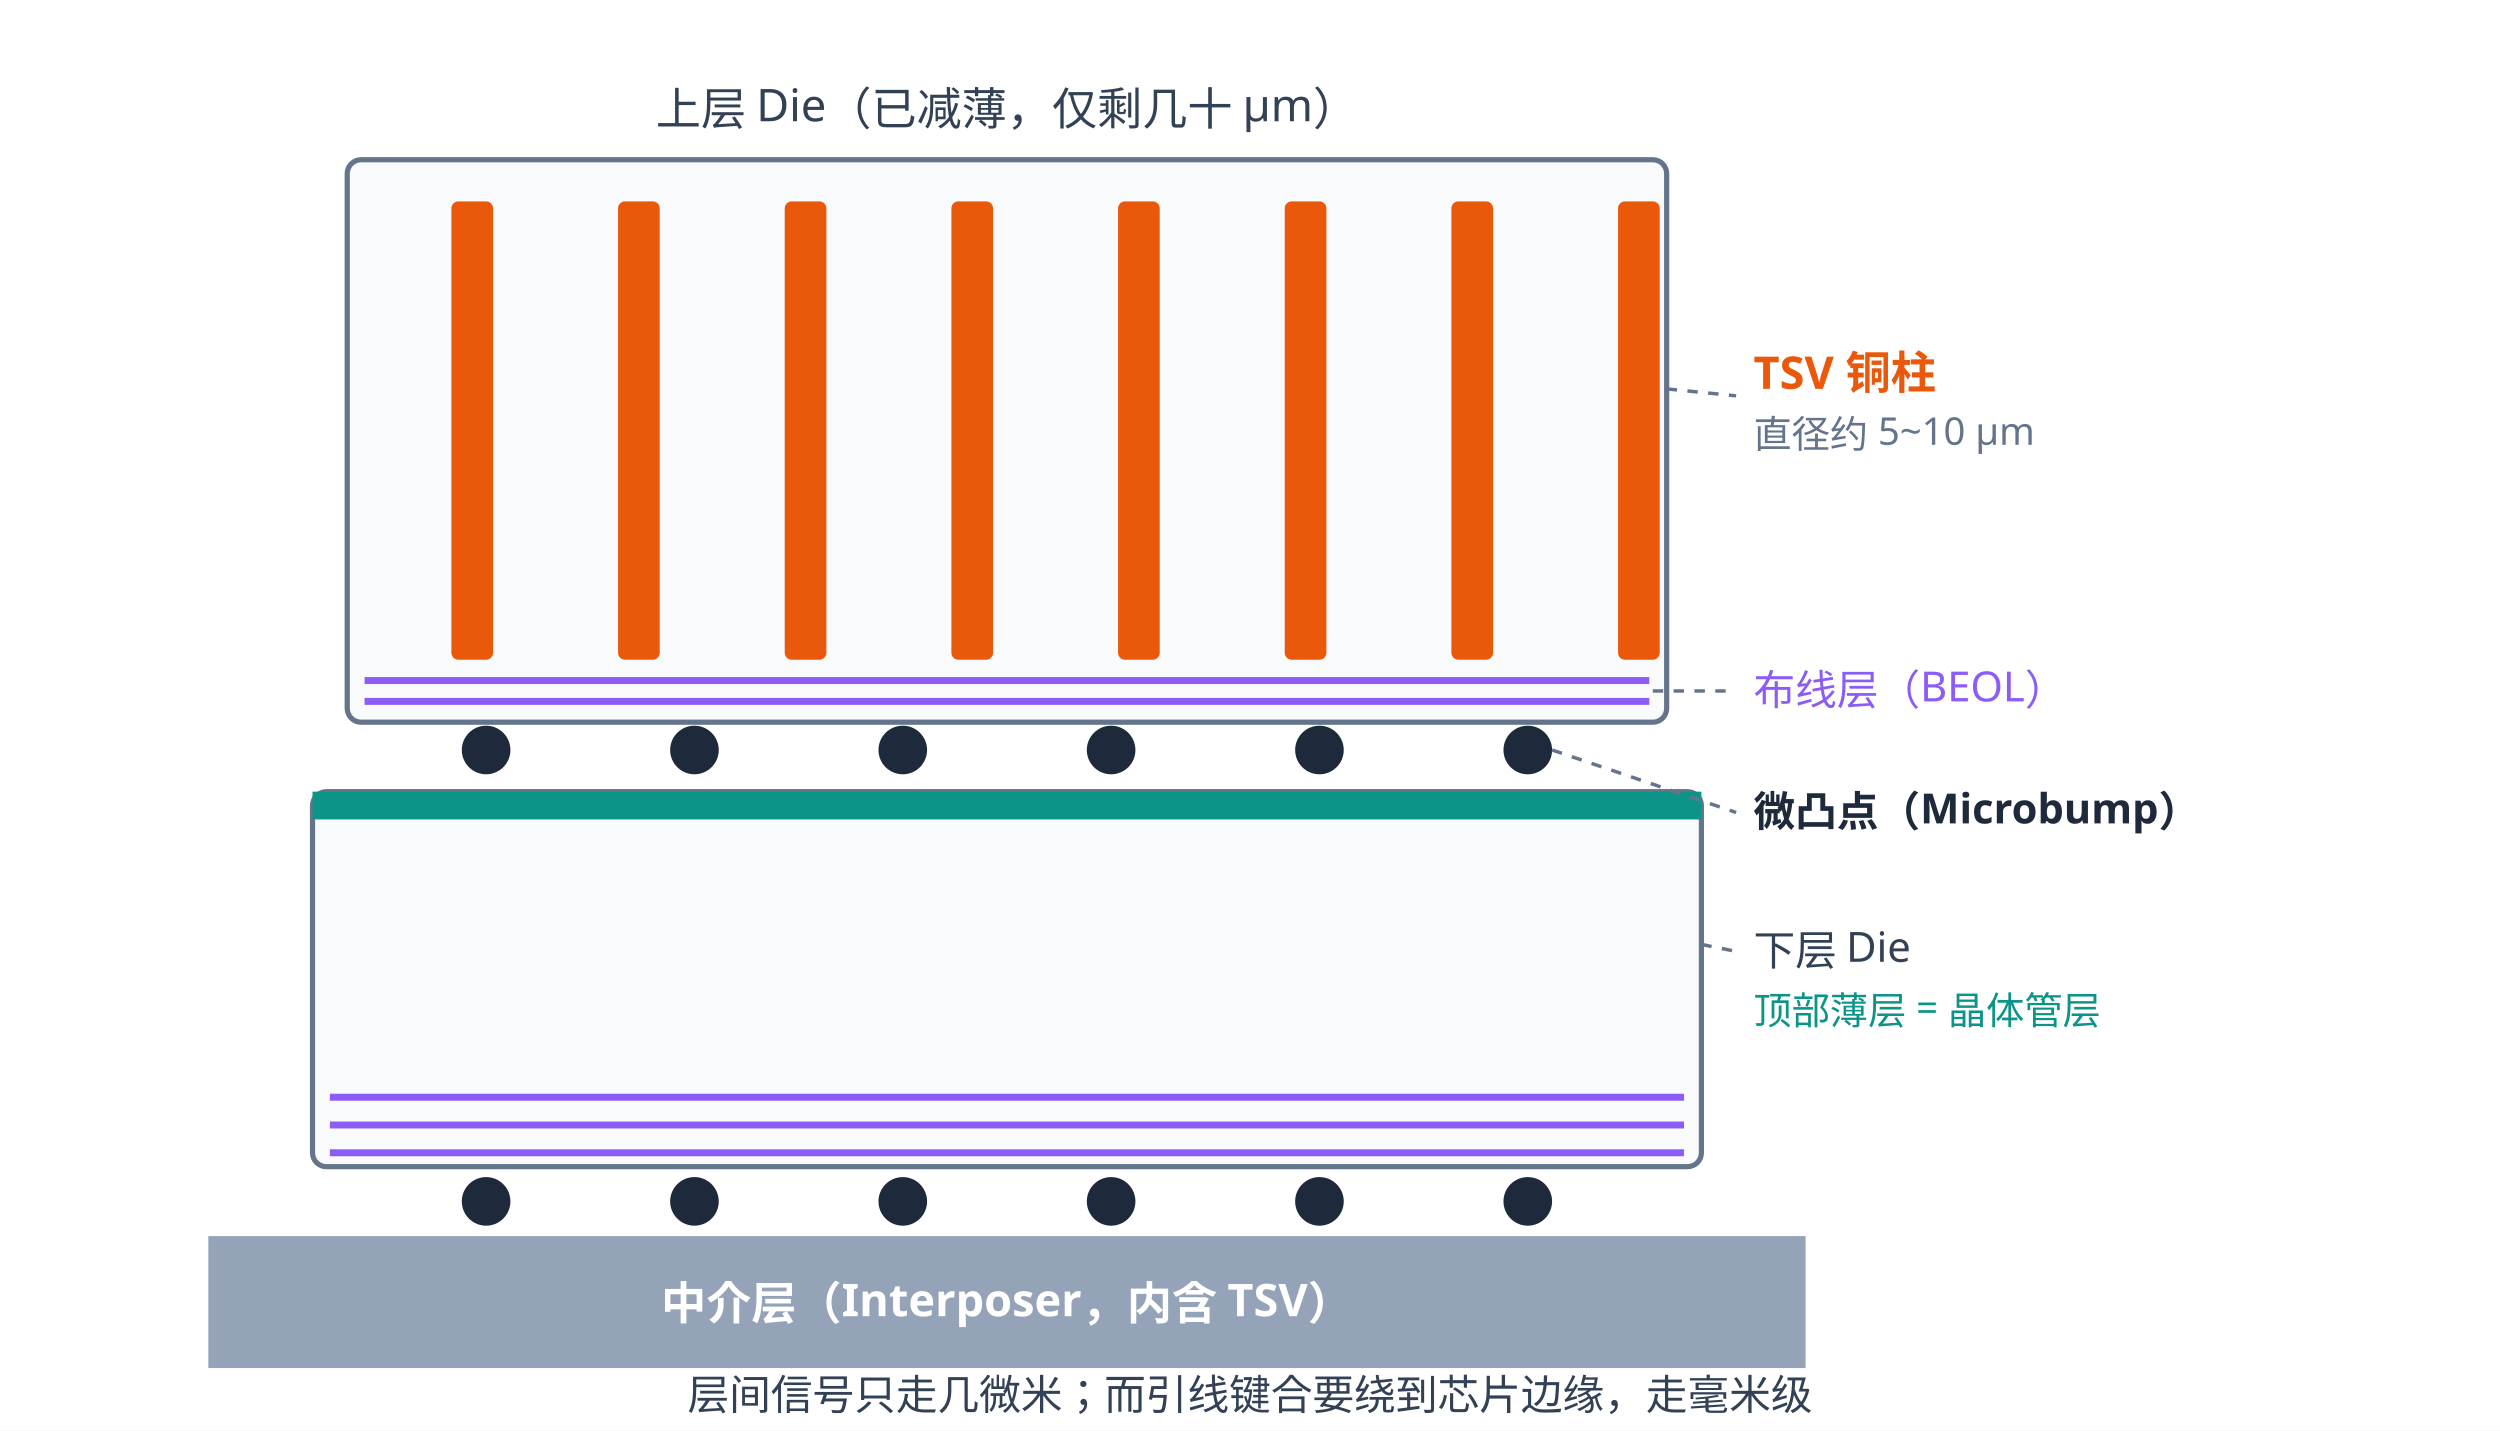
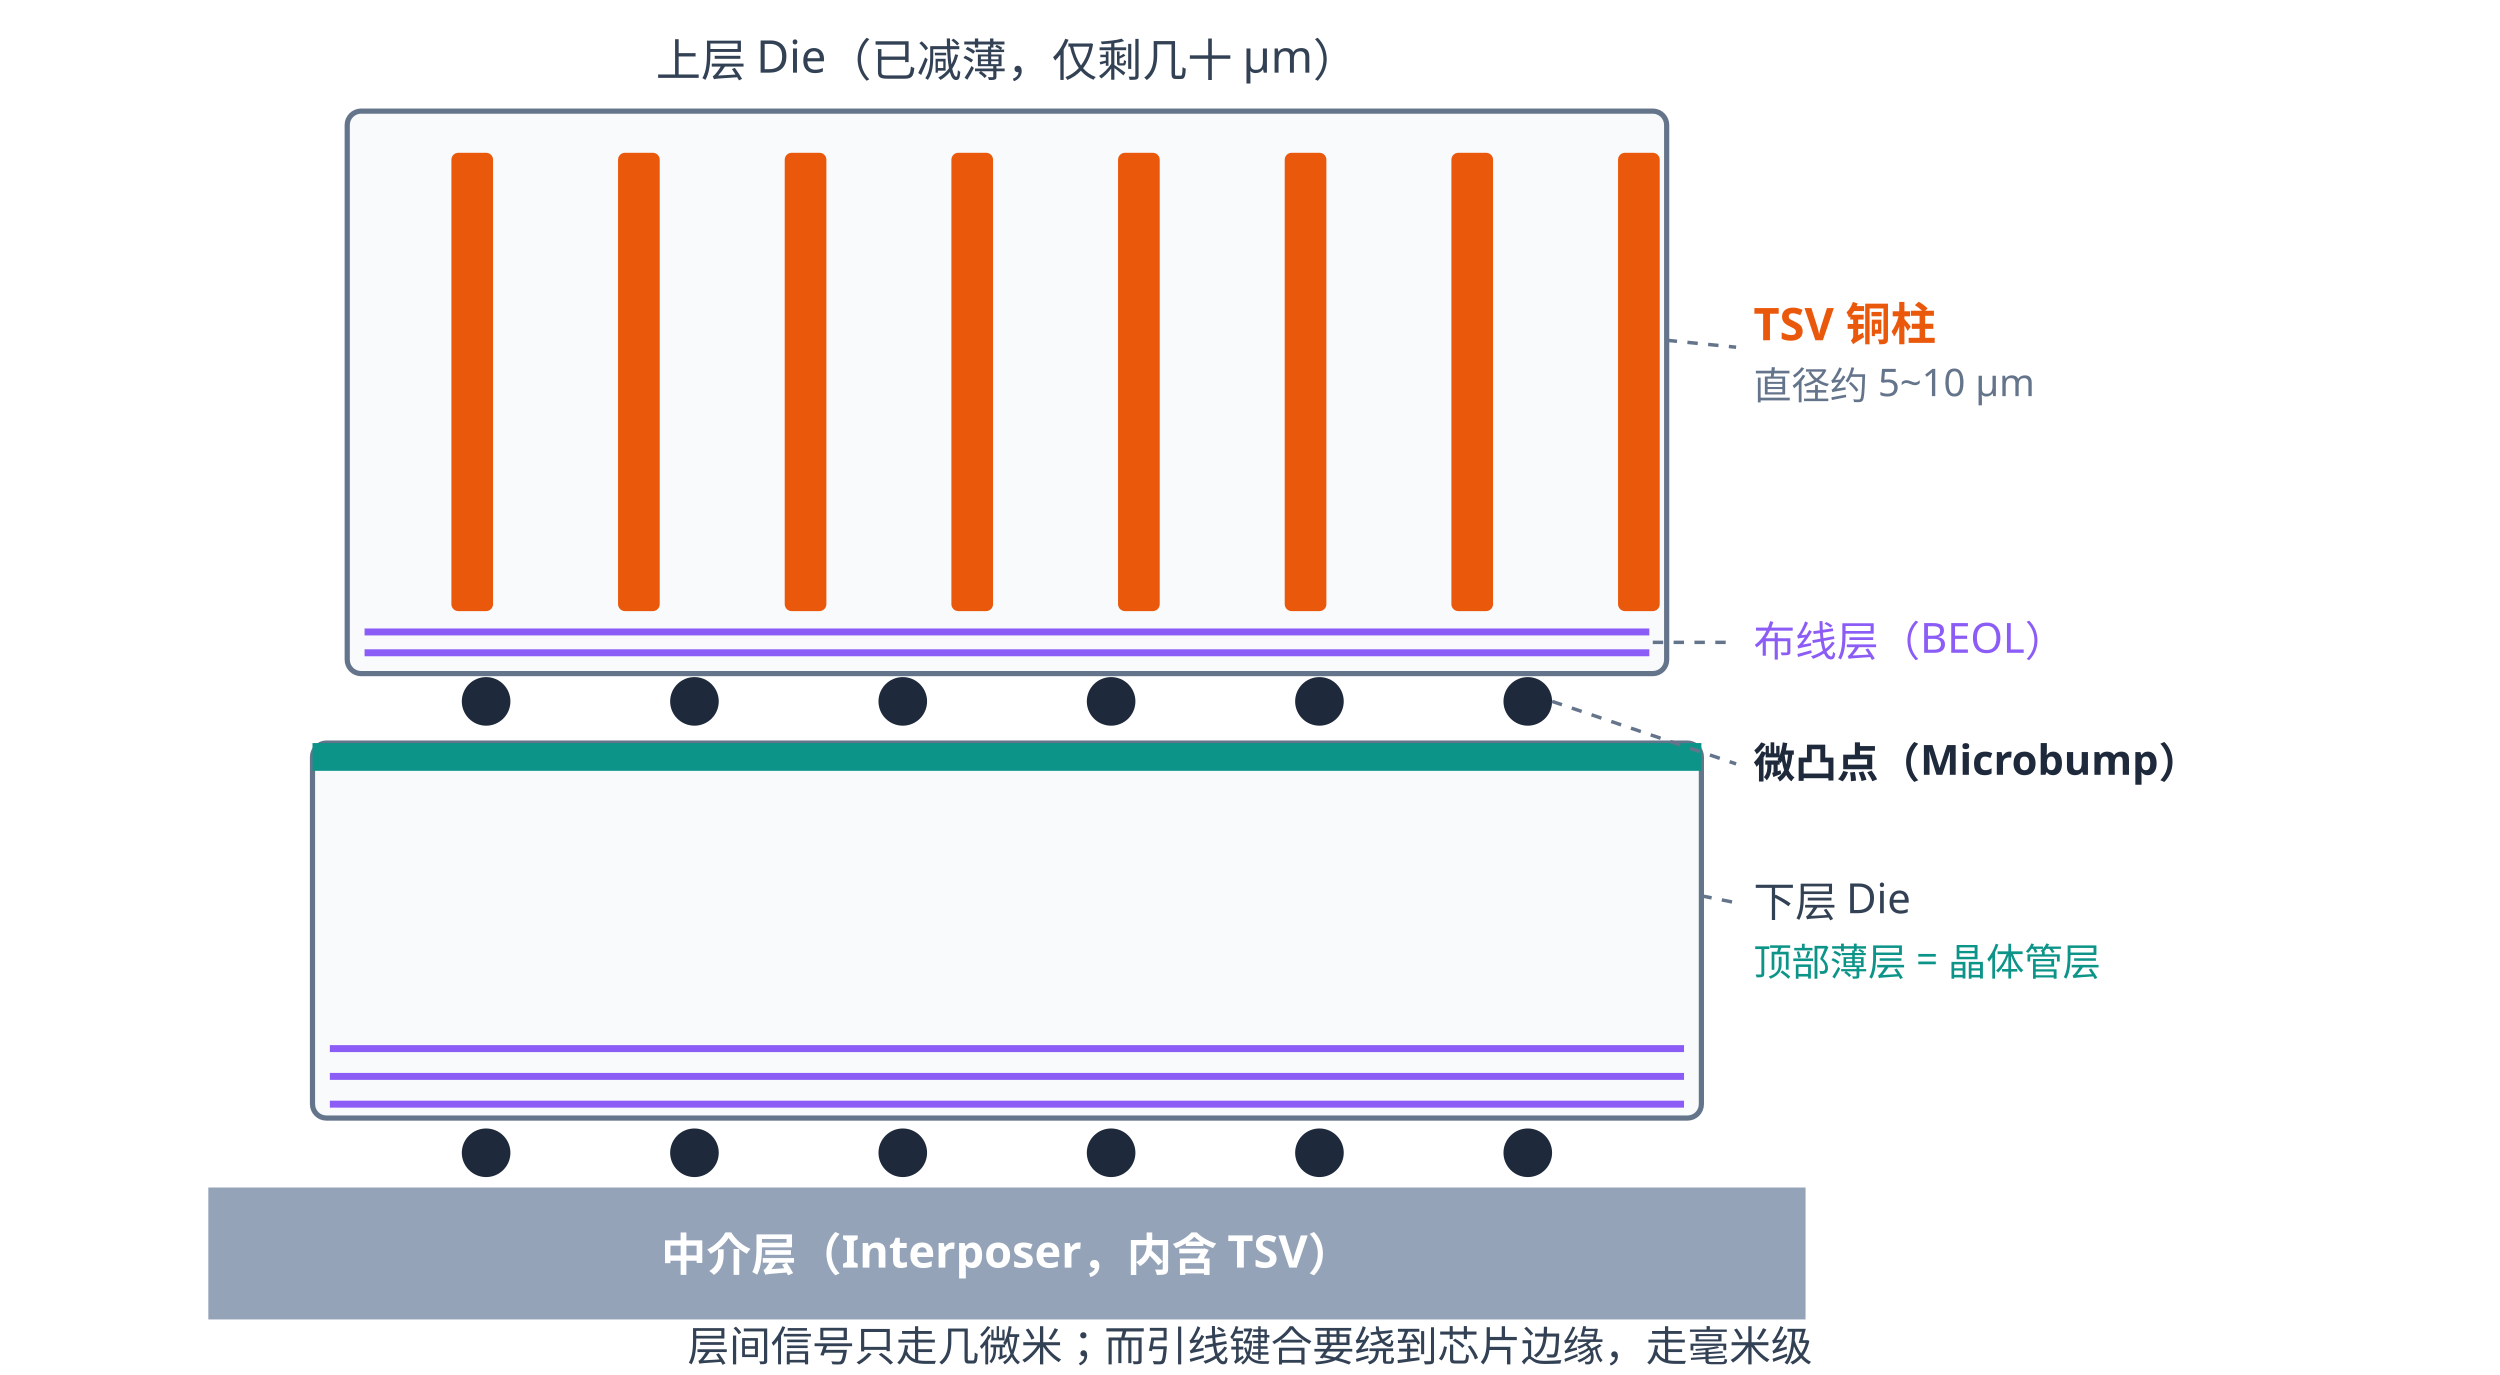
- <svg xmlns="http://www.w3.org/2000/svg" viewBox="0 0 720 412" font-family="'PingFang SC','Microsoft YaHei',sans-serif">
+ <svg xmlns="http://www.w3.org/2000/svg" viewBox="0 14 720 396" font-family="'PingFang SC','Microsoft YaHei',sans-serif">
  <rect x="0" y="0" width="720" height="412" fill="#ffffff" />
  <text x="290" y="36" text-anchor="middle" fill="#334155" font-size="13">上层 Die（已减薄，仅剩几十 μm）</text>
  <rect x="100" y="46" width="380" height="162" rx="4" fill="#f8fafc" stroke="#64748b" stroke-width="1.5" />
  <rect x="130" y="58" width="12" height="132" rx="2" fill="#ea580c" />
  <rect x="178" y="58" width="12" height="132" rx="2" fill="#ea580c" />
  <rect x="226" y="58" width="12" height="132" rx="2" fill="#ea580c" />
  <rect x="274" y="58" width="12" height="132" rx="2" fill="#ea580c" />
  <rect x="322" y="58" width="12" height="132" rx="2" fill="#ea580c" />
  <rect x="370" y="58" width="12" height="132" rx="2" fill="#ea580c" />
  <rect x="418" y="58" width="12" height="132" rx="2" fill="#ea580c" />
  <rect x="466" y="58" width="12" height="132" rx="2" fill="#ea580c" />
  <line x1="105" y1="196" x2="475" y2="196" stroke="#8b5cf6" stroke-width="2" />
  <line x1="105" y1="202" x2="475" y2="202" stroke="#8b5cf6" stroke-width="2" />
  <circle cx="140" cy="216" r="7" fill="#1e293b" />
  <circle cx="200" cy="216" r="7" fill="#1e293b" />
  <circle cx="260" cy="216" r="7" fill="#1e293b" />
  <circle cx="320" cy="216" r="7" fill="#1e293b" />
  <circle cx="380" cy="216" r="7" fill="#1e293b" />
  <circle cx="440" cy="216" r="7" fill="#1e293b" />
  <rect x="90" y="228" width="400" height="108" rx="4" fill="#f8fafc" stroke="#64748b" stroke-width="1.5" />
  <rect x="90" y="228" width="400" height="8" fill="#0d9488" />
  <line x1="95" y1="316" x2="485" y2="316" stroke="#8b5cf6" stroke-width="2" />
  <line x1="95" y1="324" x2="485" y2="324" stroke="#8b5cf6" stroke-width="2" />
  <line x1="95" y1="332" x2="485" y2="332" stroke="#8b5cf6" stroke-width="2" />
  <circle cx="140" cy="346" r="7" fill="#1e293b" />
  <circle cx="200" cy="346" r="7" fill="#1e293b" />
  <circle cx="260" cy="346" r="7" fill="#1e293b" />
  <circle cx="320" cy="346" r="7" fill="#1e293b" />
  <circle cx="380" cy="346" r="7" fill="#1e293b" />
  <circle cx="440" cy="346" r="7" fill="#1e293b" />
  <rect x="60" y="356" width="460" height="38" fill="#94a3b8" />
  <text x="290" y="380" text-anchor="middle" fill="#ffffff" font-size="13" font-weight="bold">中介层（Interposer，内含 TSV）</text>
  <line x1="480" y1="112" x2="500" y2="114" stroke="#64748b" stroke-width="1" stroke-dasharray="3,3" />
  <text x="505" y="112" text-anchor="start" fill="#ea580c" font-size="13" font-weight="bold">TSV 铜柱</text>
  <text x="505" y="129" text-anchor="start" fill="#64748b" font-size="11">直径约 5~10 μm</text>
  <line x1="476" y1="199" x2="500" y2="199" stroke="#64748b" stroke-width="1" stroke-dasharray="3,3" />
  <text x="505" y="203" text-anchor="start" fill="#8b5cf6" font-size="12">布线层（BEOL）</text>
  <line x1="447" y1="216" x2="500" y2="234" stroke="#64748b" stroke-width="1" stroke-dasharray="3,3" />
  <text x="505" y="238" text-anchor="start" fill="#1e293b" font-size="12" font-weight="bold">微凸点（Microbump）</text>
  <line x1="490" y1="272" x2="500" y2="274" stroke="#64748b" stroke-width="1" stroke-dasharray="3,3" />
  <text x="505" y="278" text-anchor="start" fill="#334155" font-size="12">下层 Die</text>
  <text x="505" y="295" text-anchor="start" fill="#0d9488" font-size="11">顶部薄层 = 晶体管层</text>
  <text x="360" y="406" text-anchor="middle" fill="#334155" font-size="12">层间信号只走几微米；而引线键合要绕到芯片边缘，走毫米级</text>
</svg>
